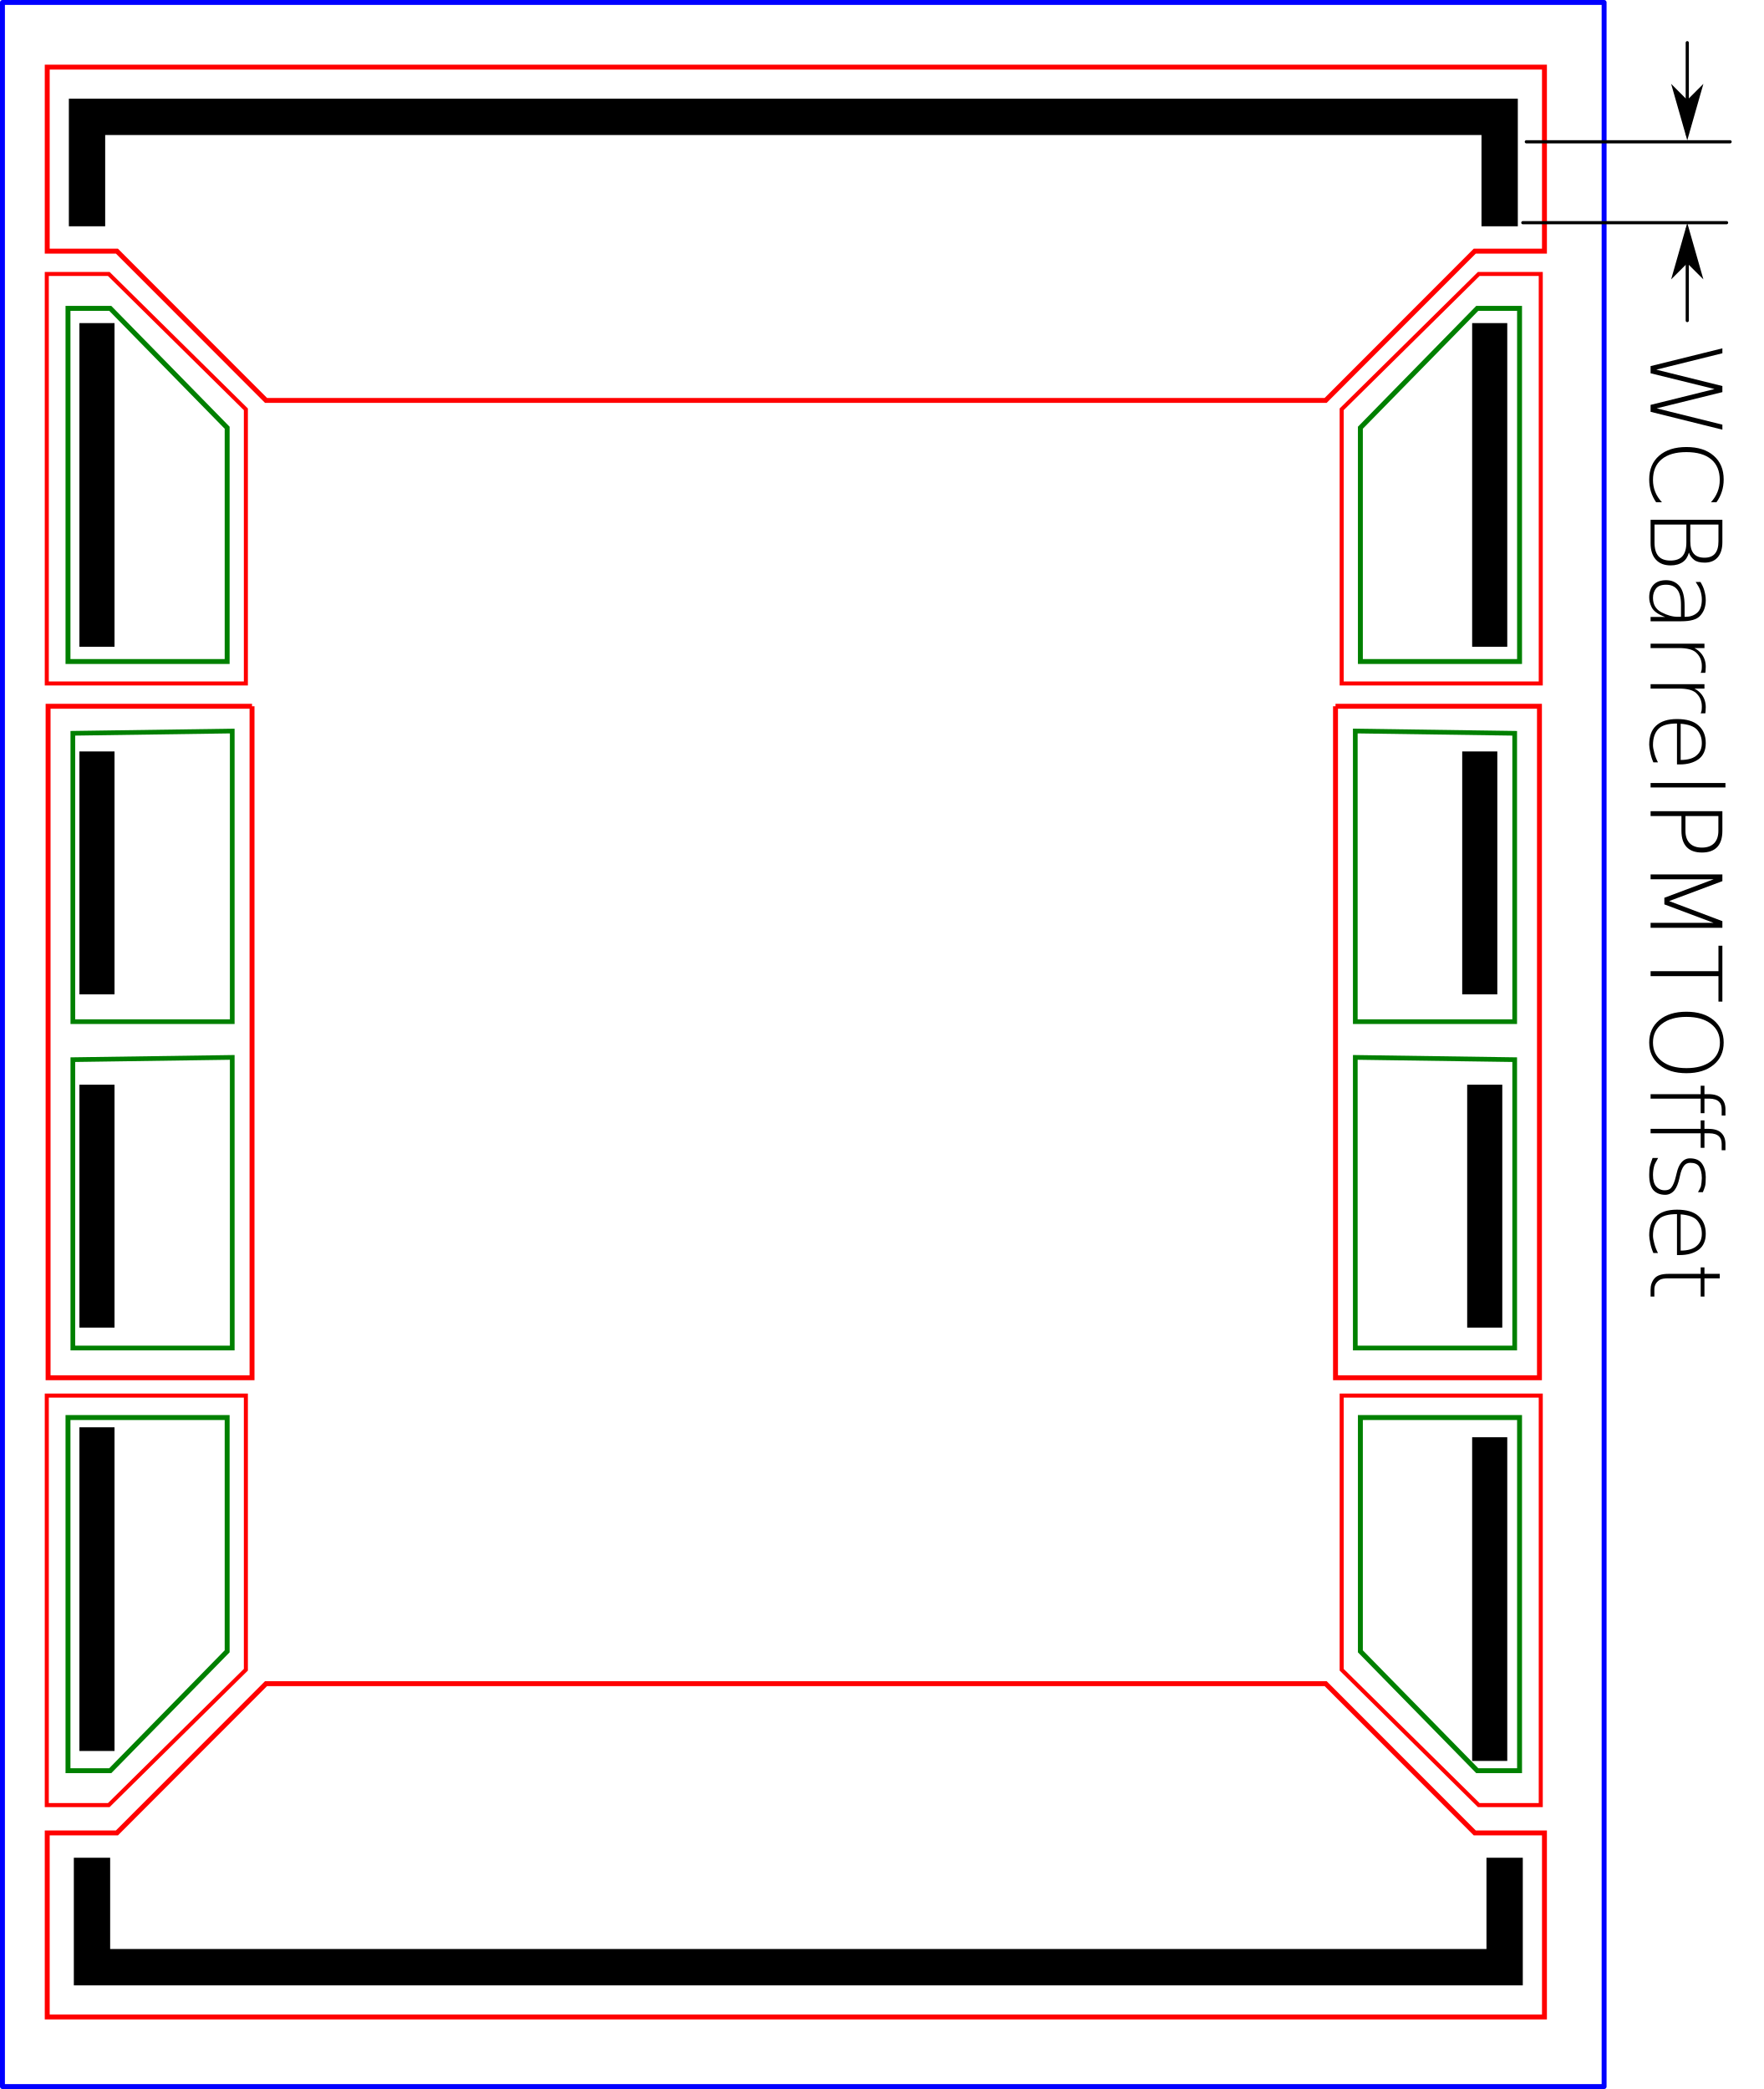
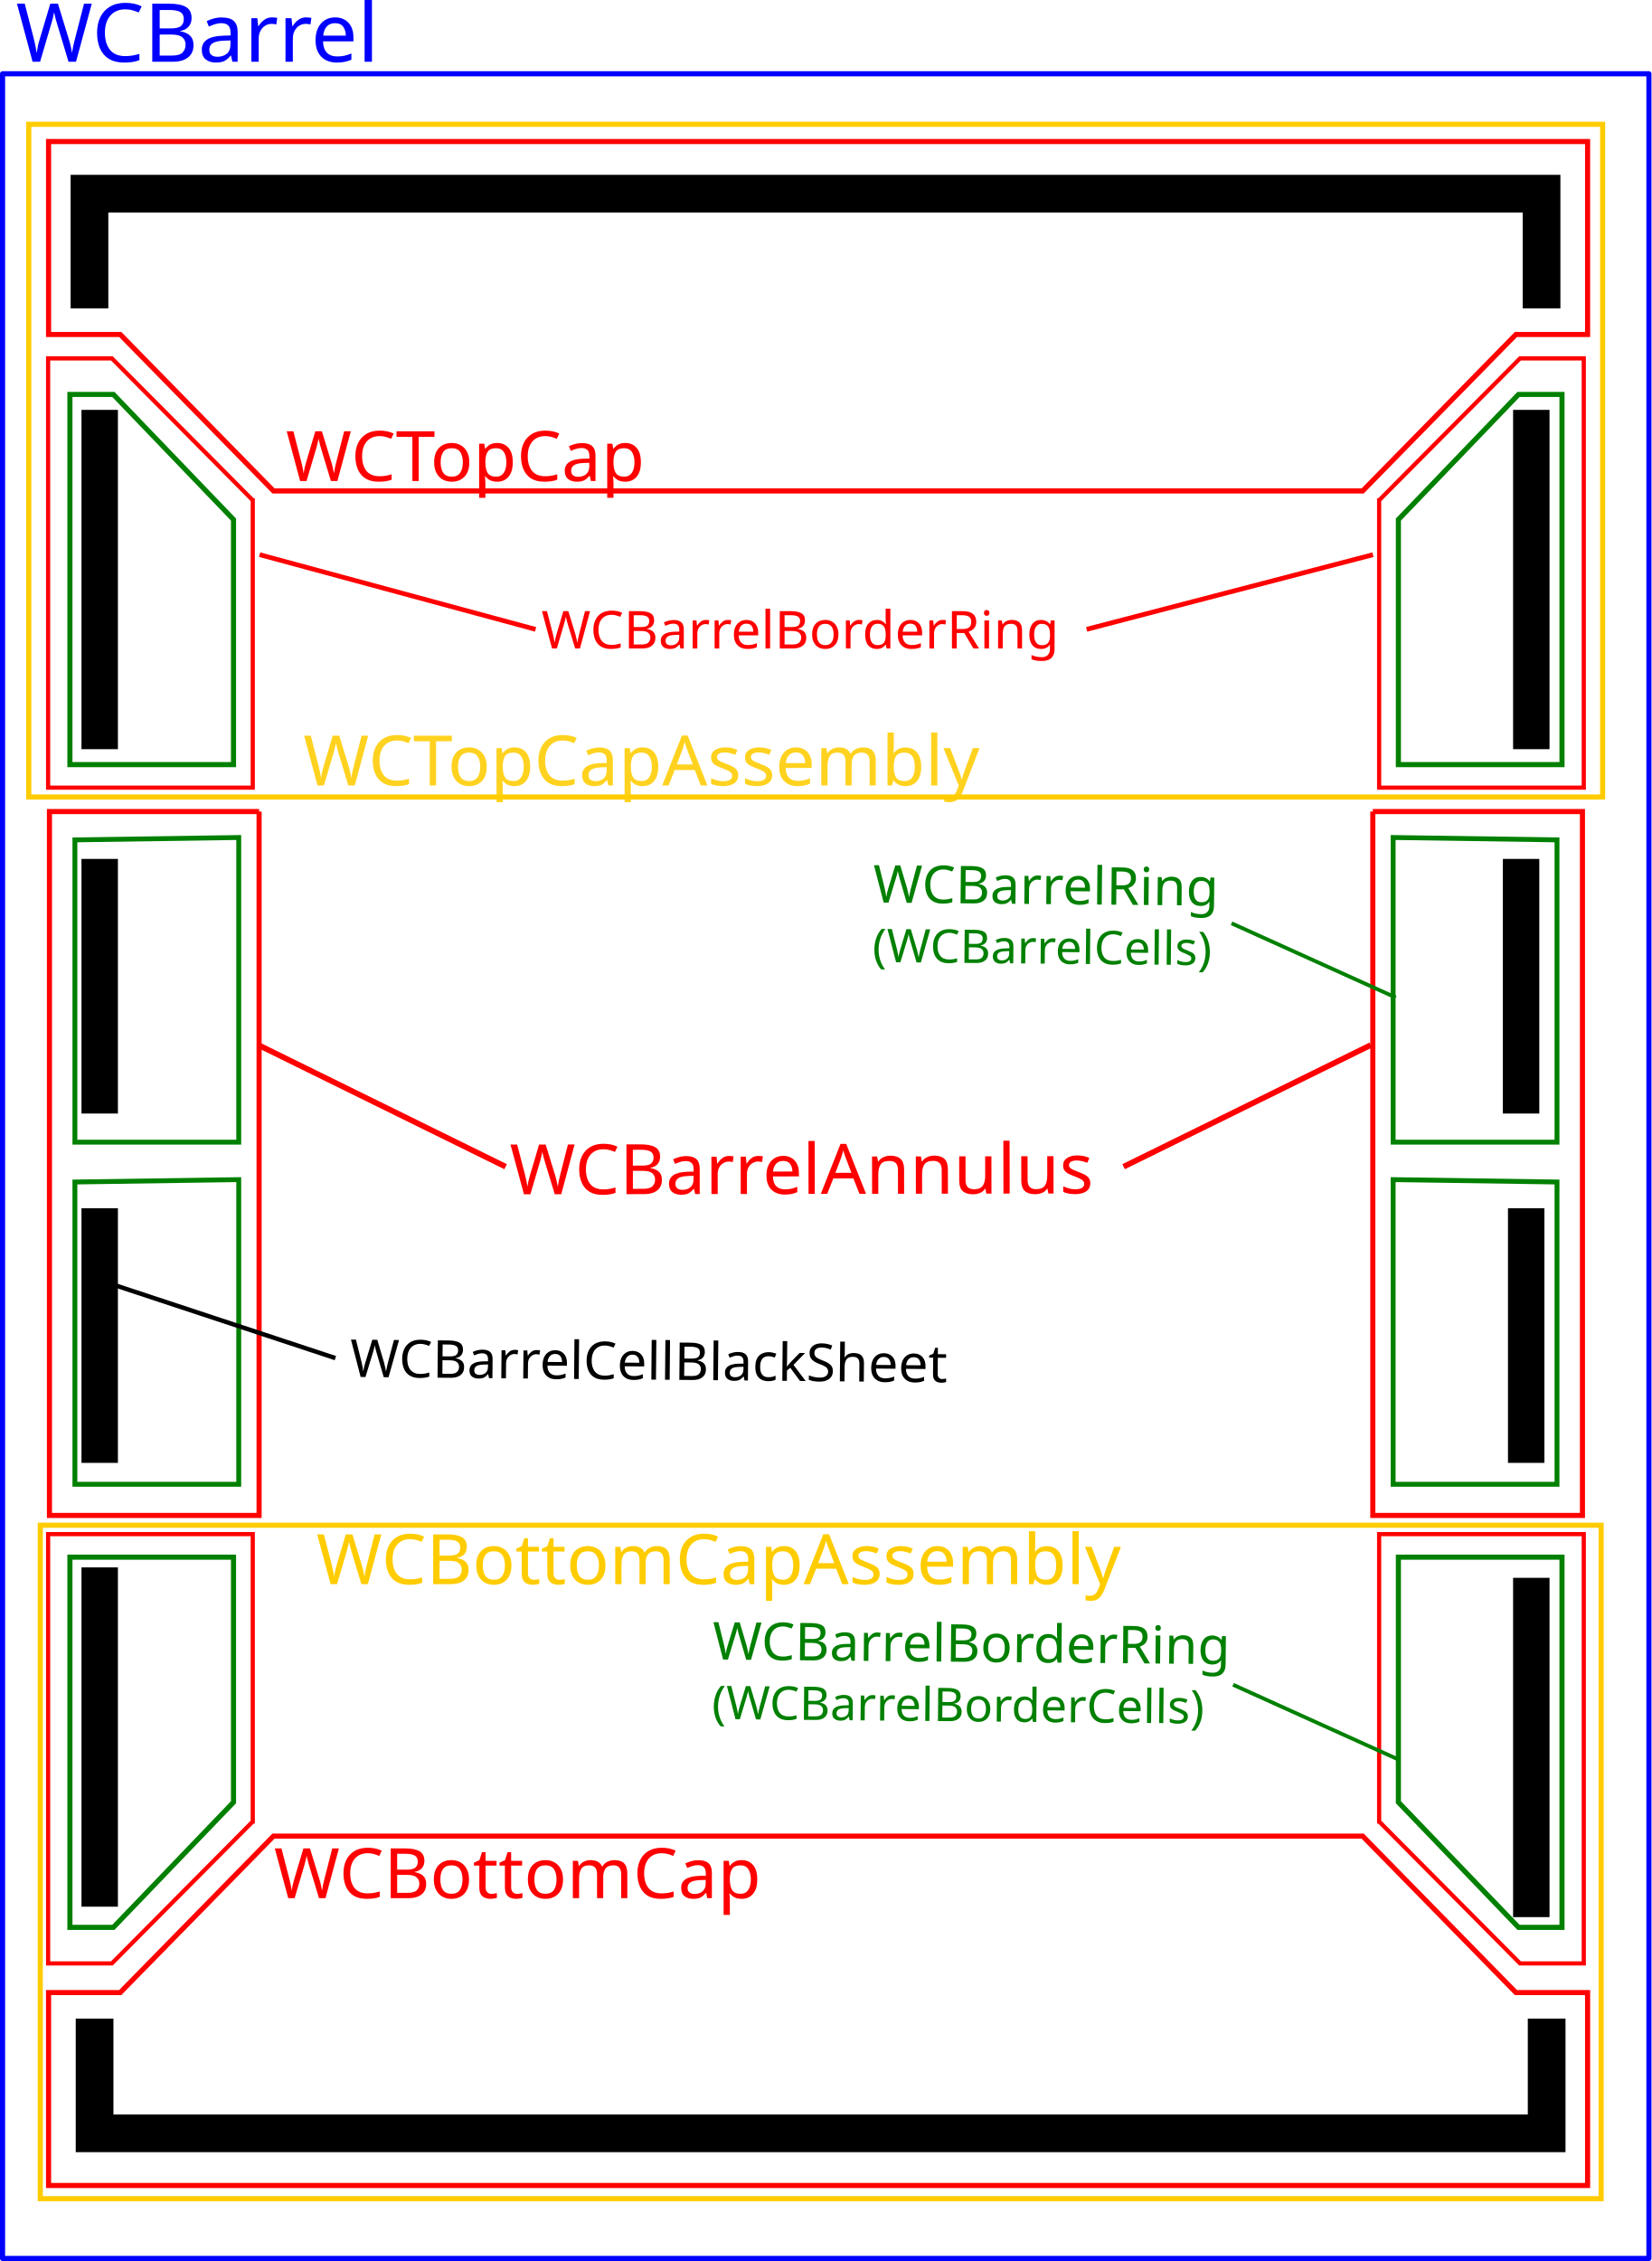
- <svg xmlns="http://www.w3.org/2000/svg" xmlns:xlink="http://www.w3.org/1999/xlink" width="358.154" height="424.253" id="svg5449" version="1.0">
+ <svg xmlns="http://www.w3.org/2000/svg" xmlns:xlink="http://www.w3.org/1999/xlink" width="308.584" height="422.393" id="svg5449" version="1.0">
  <defs id="defs3">
    <marker orient="auto" refY="0" refX="0" id="Arrow1Lend" style="overflow:visible">
-       <path id="path3811" d="M 0,0 L 5,-5 L -12.5,0 L 5,5 L 0,0 z" style="fill-rule:evenodd;stroke:#000000;stroke-width:1pt;marker-start:none" transform="matrix(-0.8,0,0,-0.8,-10,0)" />
+       <path id="path3811" d="M 0,0 5,-5 -12.5,0 5,5 0,0 z" style="fill-rule:evenodd;stroke:#000000;stroke-width:1pt;marker-start:none" transform="matrix(-0.8,0,0,-0.8,-10,0)" />
    </marker>
  </defs>
-   <g id="layer1" transform="translate(-108.5969,-69.9943)">
-     <path style="fill:#000000;fill-opacity:0;fill-rule:evenodd;stroke:#ff0000;stroke-width:1px;stroke-linecap:butt;stroke-linejoin:miter;stroke-opacity:1" d="M 118.188,83.625 L 118.188,121 L 132.344,121 L 162.625,151.312 L 377.812,151.312 L 408.094,121 L 422.25,121 L 422.25,83.625 L 118.188,83.625 z" id="path5977" />
-     <use x="0" y="0" xlink:href="#path5977" id="use5982" transform="matrix(-1,0,0,-1,540.4375,563.2371)" width="744.094" height="1052.362" />
-     <path style="fill:none;fill-rule:evenodd;stroke:#008000;stroke-width:1px;stroke-linecap:butt;stroke-linejoin:miter;stroke-opacity:1" d="M 384.868,156.862 L 408.607,132.618 L 417.193,132.618 L 417.193,204.339 L 384.868,204.339 L 384.868,156.862 z" id="path5988" />
-     <path id="path5990" d="M 383.835,218.458 L 416.206,218.918 L 416.206,277.482 L 383.835,277.482 L 383.835,218.458 z" style="fill:none;fill-rule:evenodd;stroke:#008000;stroke-width:0.954px;stroke-linecap:butt;stroke-linejoin:miter;stroke-opacity:1" />
-     <use x="0" y="0" xlink:href="#path5990" id="use5994" transform="translate(0,66.28111)" width="744.094" height="1052.362" />
-     <path id="path6006" d="M 381.067,153.123 L 408.905,125.634 L 421.499,125.634 L 421.499,208.798 L 381.067,208.798 L 381.067,153.123 z" style="fill:none;fill-rule:evenodd;stroke:#ff0000;stroke-width:0.819;stroke-linecap:butt;stroke-linejoin:miter;stroke-miterlimit:4;stroke-dasharray:none;stroke-opacity:1" />
-     <use x="0" y="0" xlink:href="#path5988" id="use6012" transform="matrix(1,0,0,-1,0,562.2214)" width="744.094" height="1052.362" />
-     <use x="0" y="0" xlink:href="#path6006" id="use6014" transform="matrix(1,0,0,-1,0,562.2214)" width="744.094" height="1052.362" />
-     <path style="fill:none;fill-rule:evenodd;stroke:#ff0000;stroke-width:1px;stroke-linecap:butt;stroke-linejoin:miter;stroke-opacity:1" d="M 379.817,213.43 L 421.234,213.43 L 421.234,349.801 L 379.817,349.801 L 379.817,213.43" id="path6016" />
-     <use x="0" y="0" xlink:href="#path5988" id="use6018" transform="matrix(-1,0,0,1,539.5964,0)" width="744.094" height="1052.362" />
-     <use x="0" y="0" xlink:href="#path5990" id="use6020" transform="matrix(-1,0,0,1,539.5964,0)" width="744.094" height="1052.362" />
-     <use x="0" y="0" xlink:href="#use5994" id="use6022" transform="matrix(-1,0,0,1,539.5964,0)" width="744.094" height="1052.362" />
-     <use x="0" y="0" xlink:href="#path6006" id="use6024" transform="matrix(-1,0,0,1,539.5964,0)" width="744.094" height="1052.362" />
-     <use x="0" y="0" xlink:href="#use6012" id="use6026" transform="matrix(-1,0,0,1,539.5964,0)" width="744.094" height="1052.362" />
-     <use x="0" y="0" xlink:href="#use6014" id="use6028" transform="matrix(-1,0,0,1,539.5964,0)" width="744.094" height="1052.362" style="stroke:#ff0000" />
-     <use x="0" y="0" xlink:href="#path6016" id="use6030" transform="matrix(-1,0,0,1,539.5964,0)" width="744.094" height="1052.362" />
-     <path style="fill:none;fill-rule:evenodd;stroke:#000000;stroke-width:7.377;stroke-linecap:butt;stroke-linejoin:miter;stroke-miterlimit:4;stroke-dasharray:none;stroke-opacity:1" d="M 126.269,115.951 L 126.269,93.727 L 413.152,93.727 L 413.152,115.951" id="path6032" />
-     <use x="0" y="0" xlink:href="#path6032" id="use6034" transform="matrix(1,0,0,-1,1.010153,563.2316)" width="744.094" height="1052.362" />
-     <path style="fill:none;fill-rule:evenodd;stroke:#000000;stroke-width:7.129;stroke-linecap:butt;stroke-linejoin:miter;stroke-miterlimit:4;stroke-dasharray:none;stroke-opacity:1" d="M 411.132,135.612 L 411.132,201.346" id="path6038" />
-     <use x="0" y="0" xlink:href="#path6038" id="use6040" transform="translate(-4.5351673e-8,226.2742)" width="744.094" height="1052.362" />
-     <use x="0" y="0" xlink:href="#use6040" id="use6042" transform="translate(-282.8427,-2.020305)" width="744.094" height="1052.362" />
-     <use x="0" y="0" xlink:href="#use6042" id="use6044" transform="translate(0,-224.2539)" width="744.094" height="1052.362" />
-     <use height="1052.362" width="744.094" transform="matrix(1,0,0,0.7504531,280.8224,-47.45678)" id="use6046" xlink:href="#use6042" y="0" x="0" />
-     <use x="0" y="0" xlink:href="#use6046" id="use6048" transform="translate(1.010153,67.68022)" width="744.094" height="1052.362" />
-     <use x="0" y="0" xlink:href="#use6048" id="use6050" transform="translate(-281.8326,0)" width="744.094" height="1052.362" />
-     <use x="0" y="0" xlink:href="#use6050" id="use6052" transform="translate(0,-67.68022)" width="744.094" height="1052.362" />
-     <rect style="fill:#000000;fill-opacity:0;fill-rule:nonzero;stroke:#0000ff;stroke-width:0.999;stroke-linejoin:round;stroke-miterlimit:4;stroke-dasharray:none;stroke-dashoffset:0;stroke-opacity:1" id="rect6054" width="325.269" height="423.254" x="109.096" y="70.494" />
-     <text xml:space="preserve" style="font-size:20px;font-style:normal;font-variant:normal;font-weight:200;font-stretch:normal;text-align:start;line-height:125%;writing-mode:lr-tb;text-anchor:start;fill:#000000;fill-opacity:1;stroke:none;stroke-width:1px;stroke-linecap:butt;stroke-linejoin:miter;stroke-opacity:1;font-family:DejaVu Sans;-inkscape-font-specification:DejaVu Sans Ultra-Light" x="139.348" y="-443.803" id="text3286" transform="matrix(0,1,-1,0,0,0)">
-       <tspan id="tspan3288" x="139.348" y="-443.803">WCBarrelPMTOffset</tspan>
+   <g id="layer1" transform="translate(-137.9887,-71.86024)">
+     <path style="fill:#000000;fill-opacity:0;fill-rule:evenodd;stroke:#ff0000;stroke-width:0.955px;stroke-linecap:butt;stroke-linejoin:miter;stroke-opacity:1;-inkscape-font-specification:Sans;font-family:Sans" d="m 147.064,98.304 0,36.04 13.389,0 28.639,29.23 203.518,0 28.639,-29.23 13.389,0 0,-36.04 -287.573,0 z" id="path5977" />
+     <use x="0" y="0" xlink:href="#path5977" id="use5982" transform="matrix(-1,0,0,-1,581.7011,578.4495)" width="744.094" height="1052.362" style="-inkscape-font-specification:Sans;font-family:Sans" />
+     <path style="fill:none;stroke:#008000;stroke-width:0.955px;stroke-linecap:butt;stroke-linejoin:miter;stroke-opacity:1;-inkscape-font-specification:Sans;font-family:Sans" d="m 399.283,168.925 22.451,-23.378 8.121,0 0,69.159 -30.572,0 0,-45.781 z" id="path5988" />
+     <path id="path5990" d="m 398.306,228.321 30.615,0.443 0,56.472 -30.615,0 0,-56.915 z" style="fill:none;stroke:#008000;stroke-width:0.911px;stroke-linecap:butt;stroke-linejoin:miter;stroke-opacity:1;-inkscape-font-specification:Sans;font-family:Sans" />
+     <use x="0" y="0" xlink:href="#path5990" id="use5994" transform="translate(-4.3106683e-7,63.9135)" width="744.094" height="1052.362" style="-inkscape-font-specification:Sans;font-family:Sans" />
+     <path id="path6006" d="m 395.687,165.319 26.328,-26.507 11.911,0 0,80.194 -38.24,0 0,-53.687 z" style="fill:none;stroke:#ff0000;stroke-width:0.782;stroke-linecap:butt;stroke-linejoin:miter;stroke-miterlimit:4;stroke-opacity:1;stroke-dasharray:none;-inkscape-font-specification:Sans;font-family:Sans" />
+     <use x="0" y="0" xlink:href="#path5988" id="use6012" transform="matrix(1,0,0,-1,-4.3106683e-7,577.4701)" width="744.094" height="1052.362" style="-inkscape-font-specification:Sans;font-family:Sans" />
+     <use x="0" y="0" xlink:href="#path6006" id="use6014" transform="matrix(1,0,0,-1,-4.3106683e-7,577.4701)" width="744.094" height="1052.362" style="-inkscape-font-specification:Sans;font-family:Sans" />
+     <path style="fill:none;stroke:#ff0000;stroke-width:0.955px;stroke-linecap:butt;stroke-linejoin:miter;stroke-opacity:1;-inkscape-font-specification:Sans;font-family:Sans" d="m 394.506,223.472 39.17,0 0,131.499 -39.17,0 0,-131.499" id="path6016" />
+     <use x="0" y="0" xlink:href="#path5988" id="use6018" transform="matrix(-1,0,0,1,580.9055,-4.5692193e-7)" width="744.094" height="1052.362" style="-inkscape-font-specification:Sans;font-family:Sans" />
+     <use x="0" y="0" xlink:href="#path5990" id="use6020" transform="matrix(-1,0,0,1,580.9055,-4.5692193e-7)" width="744.094" height="1052.362" style="-inkscape-font-specification:Sans;font-family:Sans" />
+     <use x="0" y="0" xlink:href="#use5994" id="use6022" transform="matrix(-1,0,0,1,580.9055,-4.5692193e-7)" width="744.094" height="1052.362" style="-inkscape-font-specification:Sans;font-family:Sans" />
+     <use x="0" y="0" xlink:href="#path6006" id="use6024" transform="matrix(-1,0,0,1,580.9055,-4.5692193e-7)" width="744.094" height="1052.362" style="-inkscape-font-specification:Sans;font-family:Sans" />
+     <use x="0" y="0" xlink:href="#use6012" id="use6026" transform="matrix(-1,0,0,1,580.9055,-4.5692193e-7)" width="744.094" height="1052.362" style="-inkscape-font-specification:Sans;font-family:Sans" />
+     <use x="0" y="0" xlink:href="#use6014" id="use6028" transform="matrix(-1,0,0,1,580.9055,-4.5692193e-7)" width="744.094" height="1052.362" style="stroke:#ff0000;-inkscape-font-specification:Sans;font-family:Sans" />
+     <use x="0" y="0" xlink:href="#path6016" id="use6030" transform="matrix(-1,0,0,1,580.9055,-4.5692193e-7)" width="744.094" height="1052.362" style="-inkscape-font-specification:Sans;font-family:Sans" />
+     <path style="fill:none;stroke:#000000;stroke-width:7.045;stroke-linecap:butt;stroke-linejoin:miter;stroke-miterlimit:4;stroke-opacity:1;stroke-dasharray:none;-inkscape-font-specification:Sans;font-family:Sans" d="m 154.707,129.475 0,-21.43 271.326,0 0,21.43" id="path6032" />
+     <use x="0" y="0" xlink:href="#path6032" id="use6034" transform="matrix(1,0,0,-1,0.9553726,578.4442)" width="744.094" height="1052.362" style="-inkscape-font-specification:Sans;font-family:Sans" />
+     <path style="fill:none;stroke:#000000;stroke-width:6.808;stroke-linecap:butt;stroke-linejoin:miter;stroke-miterlimit:4;stroke-opacity:1;stroke-dasharray:none;-inkscape-font-specification:Sans;font-family:Sans" d="m 424.122,148.433 0,63.386" id="path6038" />
+     <use x="0" y="0" xlink:href="#path6038" id="use6040" transform="translate(-4.3106683e-7,218.1915)" width="744.094" height="1052.362" style="-inkscape-font-specification:Sans;font-family:Sans" />
+     <use x="0" y="0" xlink:href="#use6040" id="use6042" transform="translate(-267.5043,-1.948138)" width="744.094" height="1052.362" style="-inkscape-font-specification:Sans;font-family:Sans" />
+     <use x="0" y="0" xlink:href="#use6042" id="use6044" transform="translate(-4.3106683e-7,-216.2433)" width="744.094" height="1052.362" style="-inkscape-font-specification:Sans;font-family:Sans" />
+     <use height="1052.362" width="744.094" transform="matrix(1,0,0,0.7504531,265.5935,-41.35314)" id="use6046" xlink:href="#use6042" y="0" x="0" style="-inkscape-font-specification:Sans;font-family:Sans" />
+     <use x="0" y="0" xlink:href="#use6046" id="use6048" transform="translate(0.9553726,65.26263)" width="744.094" height="1052.362" style="-inkscape-font-specification:Sans;font-family:Sans" />
+     <use x="0" y="0" xlink:href="#use6048" id="use6050" transform="translate(-266.5489,-4.5692193e-7)" width="744.094" height="1052.362" style="-inkscape-font-specification:Sans;font-family:Sans" />
+     <use x="0" y="0" xlink:href="#use6050" id="use6052" transform="translate(-4.3106683e-7,-65.26263)" width="744.094" height="1052.362" style="-inkscape-font-specification:Sans;font-family:Sans" />
+     <rect style="fill:#000000;fill-opacity:0;fill-rule:nonzero;stroke:#0000ff;stroke-width:0.954;stroke-linejoin:round;stroke-miterlimit:4;stroke-opacity:1;stroke-dasharray:none;stroke-dashoffset:0;-inkscape-font-specification:Sans;font-family:Sans" id="rect6054" width="307.63" height="408.135" x="138.466" y="85.642" />
+     <rect style="fill:none;stroke:#ffcc00;stroke-width:0.955;-inkscape-font-specification:Sans;font-family:Sans" id="rect2855" width="294.082" height="125.675" x="143.364" y="95.079" />
+     <rect style="fill:none;stroke:#ffcc00;stroke-width:0.955;-inkscape-font-specification:Sans;font-family:Sans" id="rect2857" width="291.653" height="125.817" x="145.514" y="356.797" />
+     <text xml:space="preserve" style="font-size:43.757px;font-style:normal;font-weight:normal;fill:#0000ff;fill-opacity:1;stroke:none;font-family:Sans;-inkscape-font-specification:Sans" x="139.783" y="84.108" id="text2853" transform="scale(1.008521,0.9915512)">
+       <tspan id="tspan2855" x="139.783" y="84.108" style="font-size:15.315px;fill:#0000ff;-inkscape-font-specification:Sans;font-family:Sans">WCBarrel</tspan>
    </text>
-     <path style="opacity:1;fill:none;fill-opacity:1;fill-rule:nonzero;stroke:#000000;stroke-width:0.645;stroke-linecap:round;stroke-linejoin:round;stroke-miterlimit:4;stroke-dasharray:none;stroke-dashoffset:0;stroke-opacity:1" d="M 418.571,98.791 L 459.949,98.791" id="path3290" />
-     <path id="path3292" d="M 417.857,115.219 L 459.235,115.219" style="opacity:1;fill:none;fill-opacity:1;fill-rule:nonzero;stroke:#000000;stroke-width:0.645;stroke-linecap:round;stroke-linejoin:round;stroke-miterlimit:4;stroke-dasharray:none;stroke-dashoffset:0;stroke-opacity:1" />
-     <path style="opacity:1;fill:none;fill-opacity:1;fill-rule:nonzero;stroke:#000000;stroke-width:0.645;stroke-linecap:round;stroke-linejoin:round;marker-start:none;marker-end:url(#Arrow1Lend);stroke-miterlimit:4;stroke-dasharray:none;stroke-dashoffset:0;stroke-opacity:1" d="M 451.252,78.666 L 451.252,97.237" id="path3294" />
-     <path id="path4583" d="M 451.252,135.094 L 451.252,116.523" style="opacity:1;fill:none;fill-opacity:1;fill-rule:nonzero;stroke:#000000;stroke-width:0.645;stroke-linecap:round;stroke-linejoin:round;marker-start:none;marker-end:url(#Arrow1Lend);stroke-miterlimit:4;stroke-dasharray:none;stroke-dashoffset:0;stroke-opacity:1" />
+     <text xml:space="preserve" style="font-size:43.757px;font-style:normal;font-weight:normal;fill:#ffcc00;fill-opacity:0.878;stroke:none;font-family:Sans;-inkscape-font-specification:Sans" x="193.013" y="220.458" id="text2853-3" transform="scale(1.008521,0.9915512)">
+       <tspan id="tspan2855-1" x="193.013" y="220.458" style="font-size:13.127px;fill:#ffcc00;fill-opacity:0.878;-inkscape-font-specification:Sans;font-family:Sans">WCTopCapAssembly</tspan>
+     </text>
+     <text xml:space="preserve" style="font-size:43.757px;font-style:normal;font-weight:normal;fill:#ffcc00;fill-opacity:1;stroke:none;font-family:Sans;-inkscape-font-specification:Sans" x="195.436" y="370.939" id="text2853-3-2" transform="scale(1.008521,0.9915512)">
+       <tspan id="tspan2855-1-8" x="195.436" y="370.939" style="font-size:13.127px;fill:#ffcc00;fill-opacity:1;-inkscape-font-specification:Sans;font-family:Sans">WCBottomCapAssembly</tspan>
+     </text>
+     <text xml:space="preserve" style="font-size:43.757px;font-style:normal;font-weight:normal;fill:#ff0000;fill-opacity:1;stroke:none;font-family:Sans;-inkscape-font-specification:Sans" x="189.791" y="163.107" id="text2853-0" transform="scale(1.008521,0.9915512)">
+       <tspan id="tspan2855-8" x="189.791" y="163.107" style="font-size:13.127px;fill:#ff0000;-inkscape-font-specification:Sans;font-family:Sans">WCTopCap</tspan>
+     </text>
+     <text xml:space="preserve" style="font-size:43.757px;font-style:normal;font-weight:normal;fill:#ff0000;fill-opacity:1;stroke:none;font-family:Sans;-inkscape-font-specification:Sans" x="187.582" y="430.108" id="text2853-0-0" transform="scale(1.008521,0.9915512)">
+       <tspan id="tspan2855-8-2" x="187.582" y="430.108" style="font-size:13.127px;fill:#ff0000;-inkscape-font-specification:Sans;font-family:Sans">WCBottomCap</tspan>
+     </text>
+     <text xml:space="preserve" style="font-size:43.757px;font-style:normal;font-weight:normal;fill:#ff0000;fill-opacity:1;stroke:none;font-family:Sans;-inkscape-font-specification:Sans" x="230.808" y="297.848" id="text2853-0-4" transform="matrix(1.00852,-0.00151285,0.00153874,0.99155,0,0)">
+       <tspan id="tspan2855-8-6" x="230.808" y="297.848" style="font-size:13.127px;fill:#ff0000;-inkscape-font-specification:Sans;font-family:Sans">WCBarrelAnnulus</tspan>
+       <tspan x="230.808" y="314.256" style="font-size:13.127px;fill:#ff0000;-inkscape-font-specification:Sans;font-family:Sans" id="tspan2982" />
+     </text>
+     <text xml:space="preserve" style="font-size:43.757px;font-style:normal;font-weight:normal;fill:#008000;fill-opacity:1;stroke:none;font-family:Sans;-inkscape-font-specification:Sans" x="300.787" y="239.748" id="text2853-0-1" transform="matrix(1.008478,0.00914908,-0.00930566,0.9915089,0,0)">
+       <tspan id="tspan2855-8-3" x="300.787" y="239.748" style="font-size:9.845px;fill:#008000;-inkscape-font-specification:Sans;font-family:Sans">WCBarrelRing</tspan>
+       <tspan x="300.787" y="250.964" style="font-size:8.751px;fill:#008000;-inkscape-font-specification:Sans;font-family:Sans" id="tspan2889">(WCBarrelCells)</tspan>
+     </text>
+     <path style="fill:#008000;stroke:#008000;stroke-width:0.71px;stroke-linecap:butt;stroke-linejoin:miter;stroke-opacity:1;-inkscape-font-specification:Sans;font-family:Sans" d="m 368.11,244.348 30.675,13.865" id="path2995" />
+     <path style="fill:none;stroke:#ff0000;stroke-width:1.055px;stroke-linecap:butt;stroke-linejoin:miter;stroke-opacity:1;-inkscape-font-specification:Sans;font-family:Sans" d="M 232.464,289.816 186.284,267.095" id="path3019-1" />
+     <text xml:space="preserve" style="font-size:43.757px;font-style:normal;font-weight:normal;fill:#ff0000;fill-opacity:1;stroke:none;font-family:Sans;-inkscape-font-specification:Sans" x="237.117" y="194.651" id="text2853-0-8" transform="scale(1.008521,0.9915512)">
+       <tspan id="tspan2855-8-5" x="237.117" y="194.651" style="font-size:9.845px;fill:#ff0000;-inkscape-font-specification:Sans;font-family:Sans">WCBarrelBorderRing</tspan>
+     </text>
+     <path style="fill:none;stroke:#ff0000;stroke-width:1.055px;stroke-linecap:butt;stroke-linejoin:miter;stroke-opacity:1;-inkscape-font-specification:Sans;font-family:Sans" d="M 347.942,289.816 394.122,267.095" id="path3019-1-4" />
+     <path style="fill:none;stroke:#ff0000;stroke-width:0.874px;stroke-linecap:butt;stroke-linejoin:miter;stroke-opacity:1;-inkscape-font-specification:Sans;font-family:Sans" d="M 238.067,189.437 186.504,175.481" id="path3019-1-5" />
+     <path style="fill:none;stroke:#ff0000;stroke-width:0.89px;stroke-linecap:butt;stroke-linejoin:miter;stroke-opacity:1;-inkscape-font-specification:Sans;font-family:Sans" d="m 341.034,189.429 53.496,-13.94" id="path3019-1-5-5" />
+     <text xml:space="preserve" style="font-size:43.757px;font-style:normal;font-weight:normal;fill:#008000;fill-opacity:1;stroke:none;font-family:Sans;-inkscape-font-specification:Sans" x="272.357" y="382.636" id="text2853-0-1-2" transform="matrix(1.008478,0.00914908,-0.00930566,0.9915089,0,0)">
+       <tspan id="tspan2855-8-3-8" x="272.357" y="382.636" style="font-size:9.845px;fill:#008000;-inkscape-font-specification:Sans;font-family:Sans">WCBarrelBorderRing</tspan>
+       <tspan x="272.357" y="393.852" style="font-size:8.751px;fill:#008000;-inkscape-font-specification:Sans;font-family:Sans" id="tspan2919">(WCBarrelBorderCells)</tspan>
+     </text>
+     <path style="fill:#008000;stroke:#008000;stroke-width:0.71px;stroke-linecap:butt;stroke-linejoin:miter;stroke-opacity:1;-inkscape-font-specification:Sans;font-family:Sans" d="m 368.398,386.602 30.675,13.865" id="path2995-1" />
+     <text xml:space="preserve" style="font-size:43.757px;font-style:normal;font-weight:normal;fill:#000000;fill-opacity:1;stroke:none;font-family:Sans;-inkscape-font-specification:Sans" x="204.709" y="330.017" id="text2853-0-1-22" transform="matrix(1.008478,0.00914908,-0.00930566,0.9915089,0,0)">
+       <tspan id="tspan2855-8-3-9" x="204.709" y="330.017" style="font-size:9.845px;fill:#000000;-inkscape-font-specification:Sans;font-family:Sans">WCBarrelCellBlackSheet</tspan>
+     </text>
+     <path style="fill:#008000;stroke:#000000;stroke-width:0.824px;stroke-linecap:butt;stroke-linejoin:miter;stroke-opacity:1;-inkscape-font-specification:Sans;font-family:Sans" d="m 159.049,311.824 41.608,13.753" id="path2995-7" />
  </g>
</svg>
